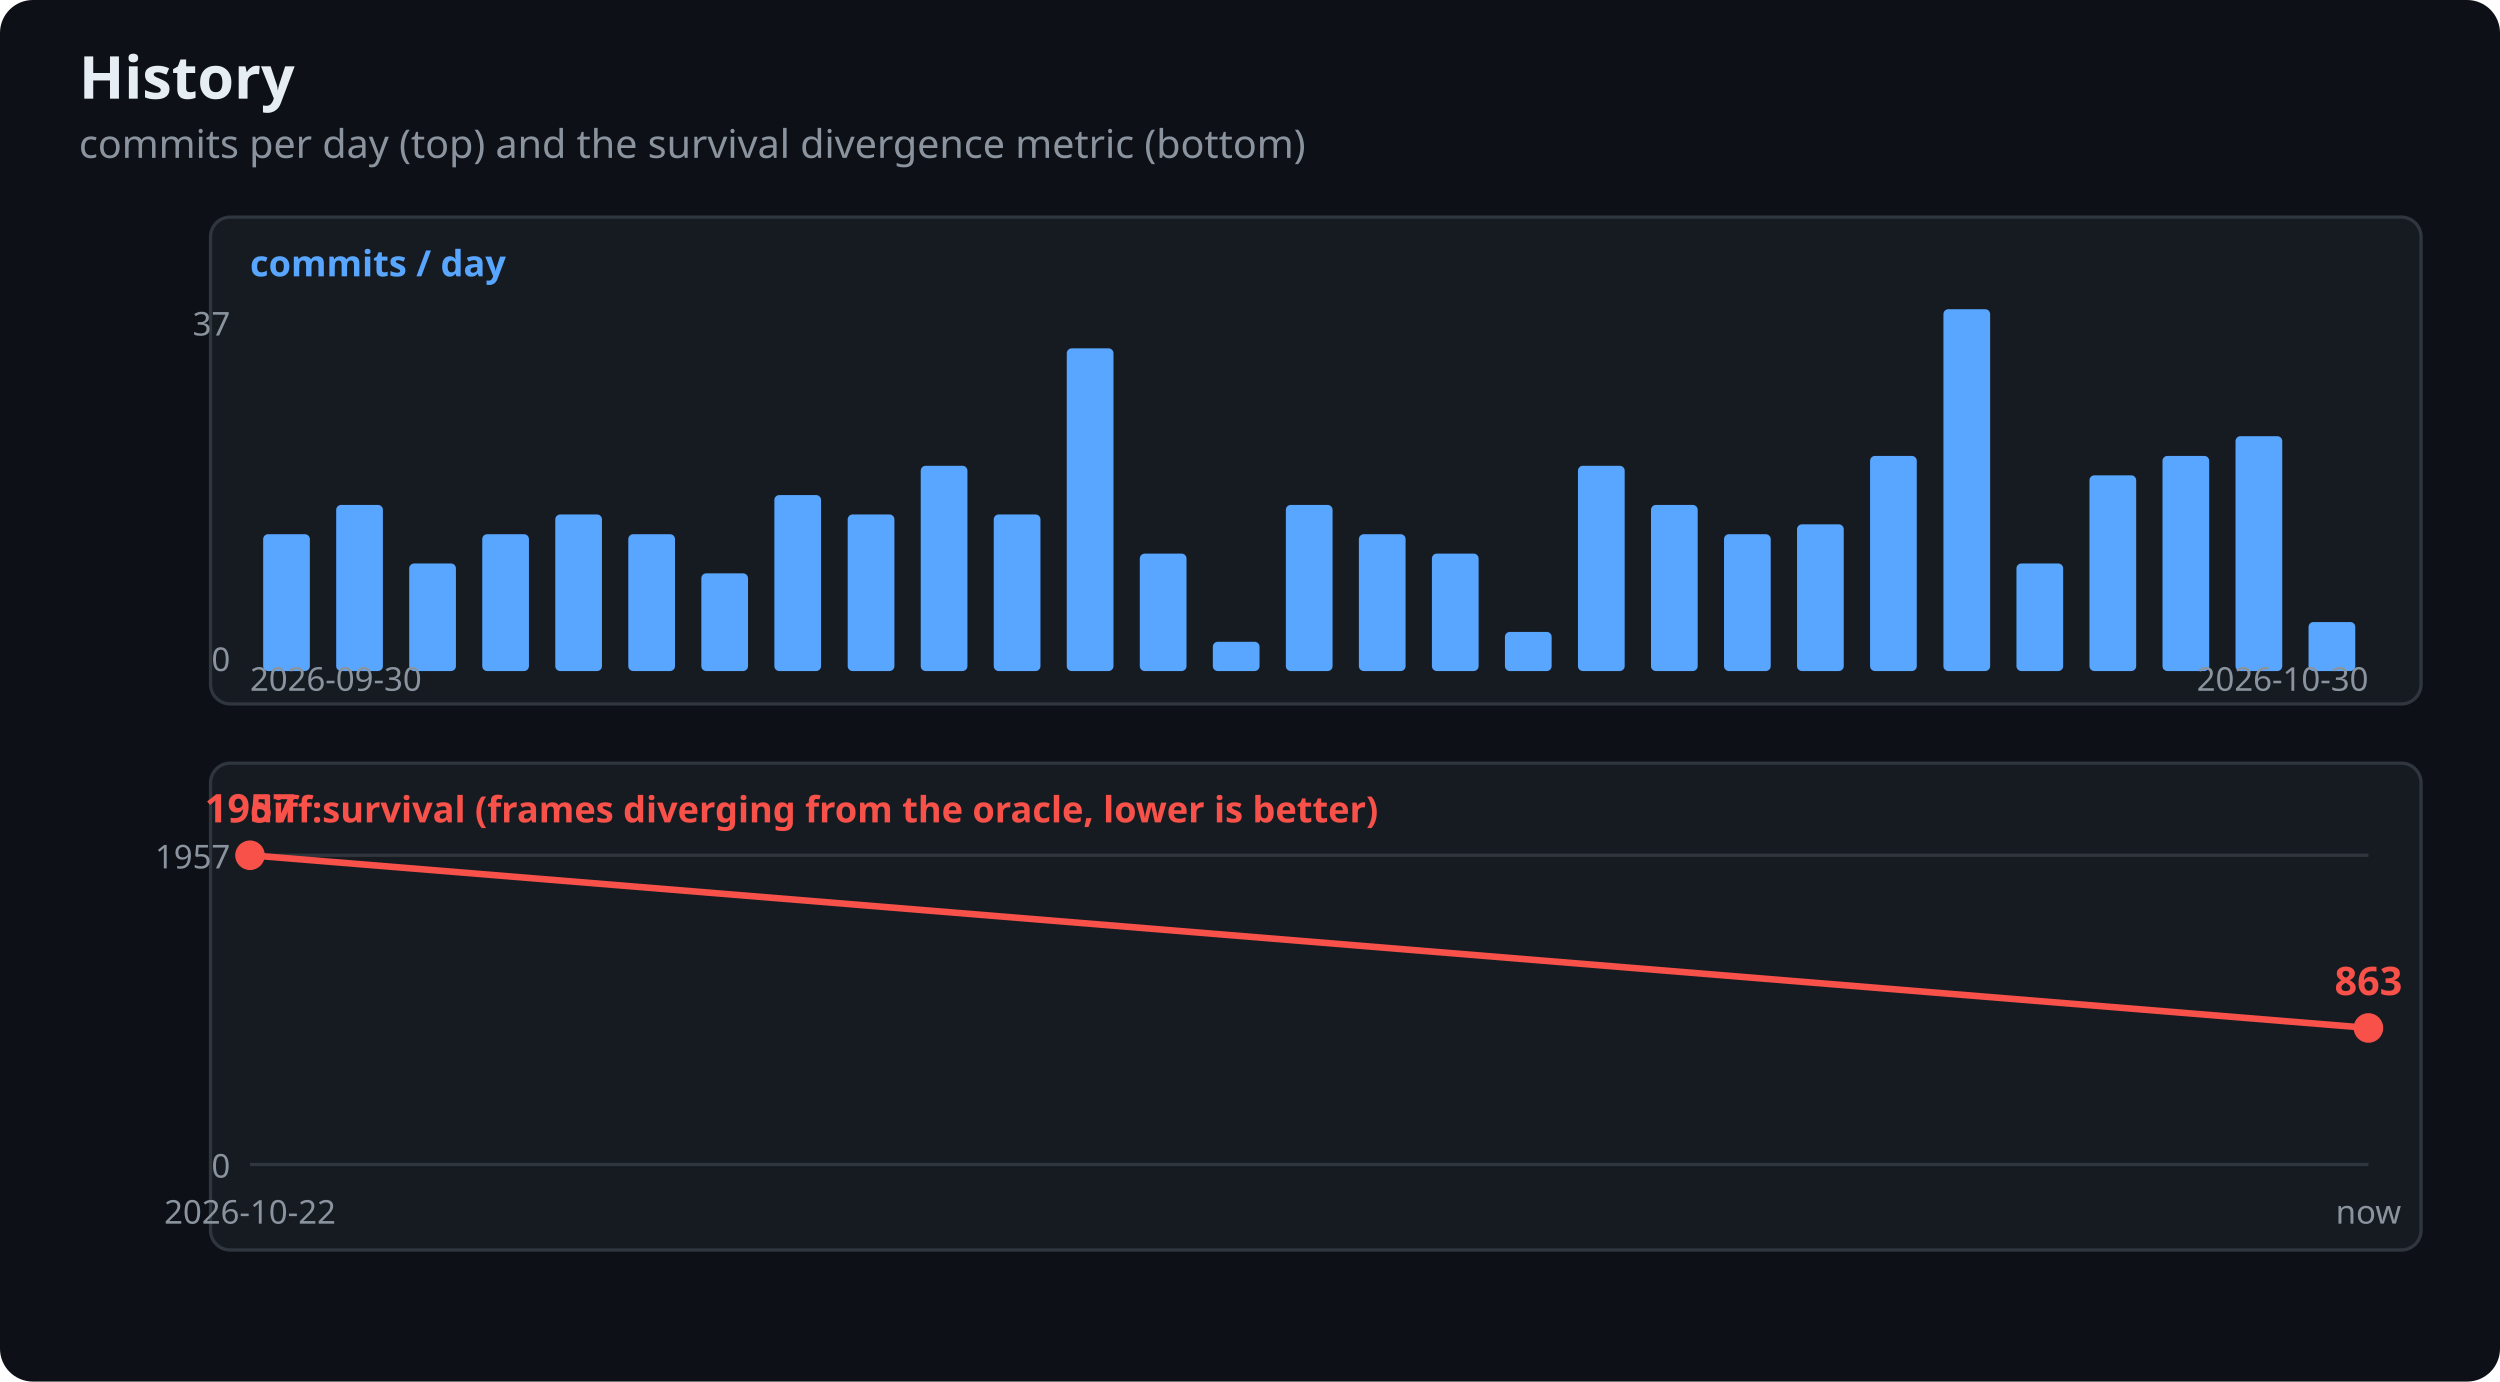
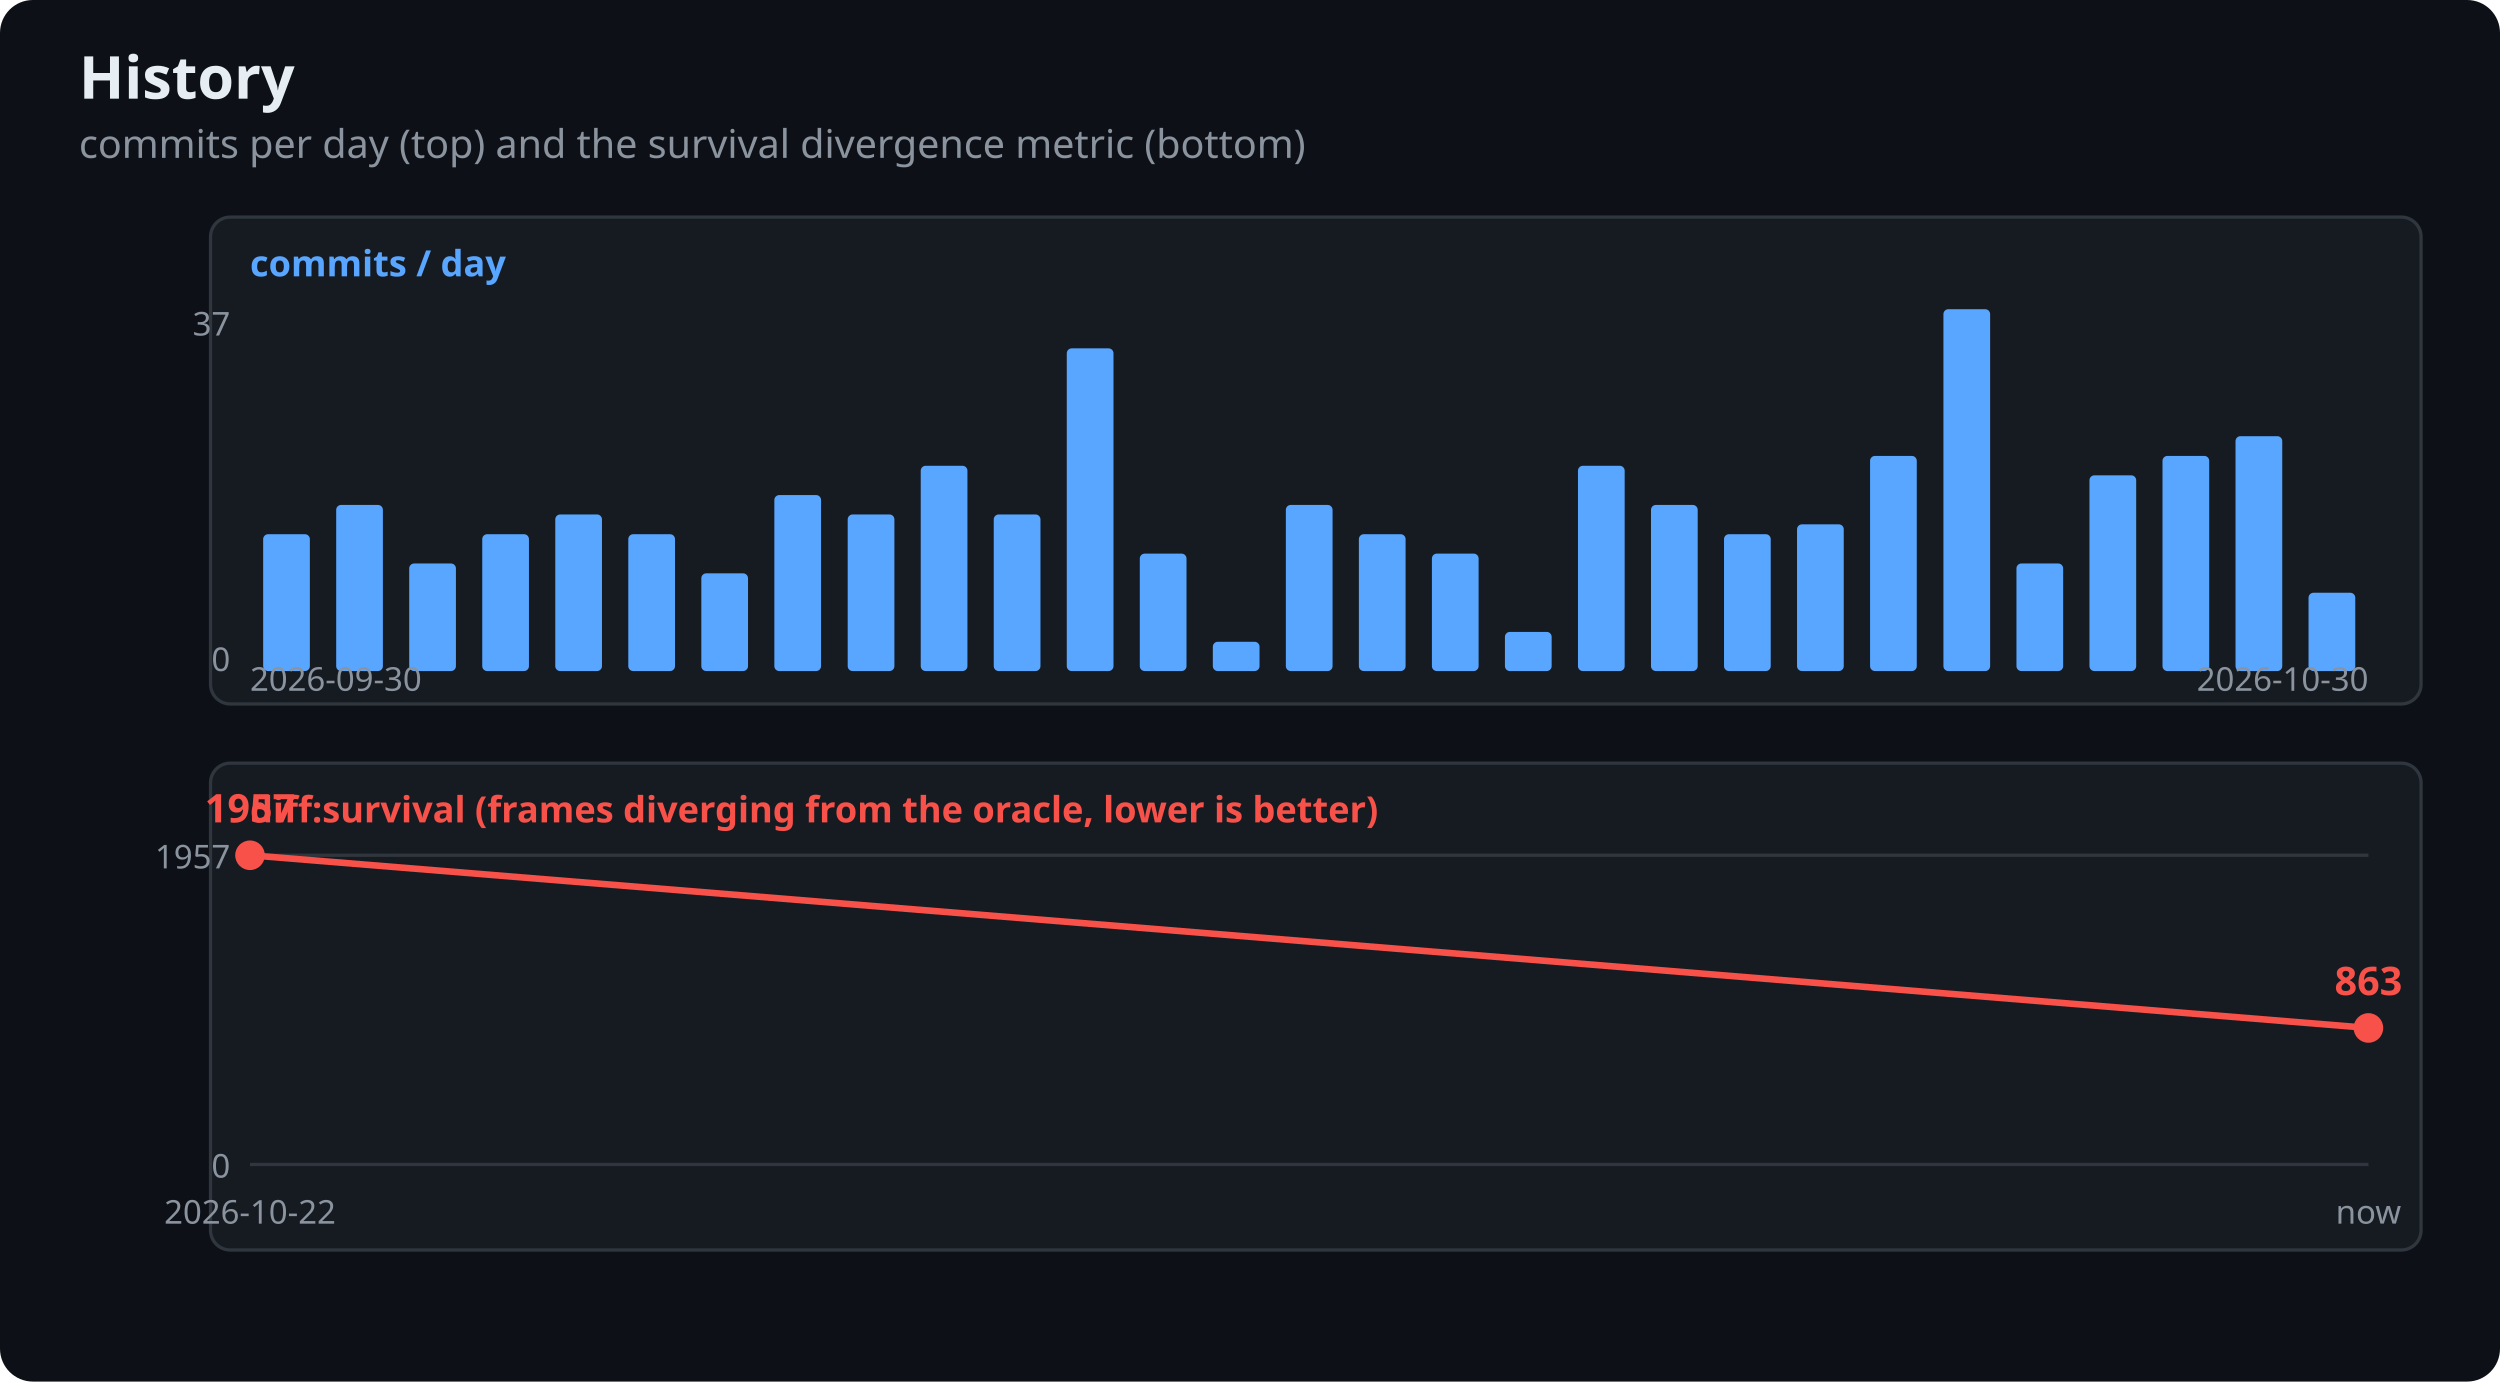
<svg xmlns="http://www.w3.org/2000/svg" width="760" height="420" viewBox="0 0 760 420" font-family="Segoe UI,Ubuntu,sans-serif">
  <rect width="760" height="420" rx="10" fill="#0d1117" />
  <text x="24" y="30" fill="#e6edf3" font-size="18" font-weight="600">History</text>
  <text x="24" y="48" fill="#8b949e" font-size="12">commits per day (top) and the survival divergence metric (bottom)</text>
  <rect x="64" y="66" width="672" height="148" fill="#161b22" stroke="#30363d" rx="6" />
  <text x="76" y="84" fill="#58a6ff" font-size="11" font-weight="600">commits / day</text>
  <rect x="80.0" y="162.4" width="14.2" height="41.6" fill="#58a6ff" rx="1.5" />
  <rect x="102.2" y="153.5" width="14.2" height="50.5" fill="#58a6ff" rx="1.5" />
  <rect x="124.4" y="171.3" width="14.2" height="32.7" fill="#58a6ff" rx="1.5" />
  <rect x="146.6" y="162.4" width="14.2" height="41.6" fill="#58a6ff" rx="1.5" />
  <rect x="168.8" y="156.4" width="14.2" height="47.6" fill="#58a6ff" rx="1.5" />
  <rect x="191.0" y="162.4" width="14.2" height="41.6" fill="#58a6ff" rx="1.5" />
  <rect x="213.2" y="174.3" width="14.2" height="29.7" fill="#58a6ff" rx="1.5" />
  <rect x="235.4" y="150.5" width="14.2" height="53.5" fill="#58a6ff" rx="1.5" />
  <rect x="257.7" y="156.4" width="14.2" height="47.6" fill="#58a6ff" rx="1.5" />
  <rect x="279.9" y="141.6" width="14.2" height="62.4" fill="#58a6ff" rx="1.5" />
  <rect x="302.1" y="156.4" width="14.2" height="47.6" fill="#58a6ff" rx="1.5" />
  <rect x="324.3" y="105.9" width="14.2" height="98.1" fill="#58a6ff" rx="1.5" />
  <rect x="346.5" y="168.3" width="14.2" height="35.7" fill="#58a6ff" rx="1.5" />
  <rect x="368.7" y="195.1" width="14.2" height="8.9" fill="#58a6ff" rx="1.5" />
  <rect x="390.9" y="153.5" width="14.2" height="50.5" fill="#58a6ff" rx="1.5" />
  <rect x="413.1" y="162.4" width="14.2" height="41.6" fill="#58a6ff" rx="1.5" />
  <rect x="435.3" y="168.3" width="14.2" height="35.7" fill="#58a6ff" rx="1.5" />
  <rect x="457.5" y="192.1" width="14.2" height="11.9" fill="#58a6ff" rx="1.5" />
  <rect x="479.7" y="141.6" width="14.2" height="62.4" fill="#58a6ff" rx="1.5" />
  <rect x="501.9" y="153.5" width="14.2" height="50.5" fill="#58a6ff" rx="1.5" />
  <rect x="524.1" y="162.4" width="14.2" height="41.6" fill="#58a6ff" rx="1.5" />
  <rect x="546.3" y="159.4" width="14.2" height="44.6" fill="#58a6ff" rx="1.5" />
  <rect x="568.5" y="138.6" width="14.2" height="65.4" fill="#58a6ff" rx="1.5" />
  <rect x="590.8" y="94.0" width="14.2" height="110.0" fill="#58a6ff" rx="1.5" />
  <rect x="613.0" y="171.3" width="14.2" height="32.7" fill="#58a6ff" rx="1.5" />
  <rect x="635.2" y="144.5" width="14.2" height="59.5" fill="#58a6ff" rx="1.5" />
  <rect x="657.4" y="138.6" width="14.2" height="65.4" fill="#58a6ff" rx="1.5" />
  <rect x="679.6" y="132.6" width="14.2" height="71.4" fill="#58a6ff" rx="1.5" />
-   <rect x="701.8" y="189.1" width="14.2" height="14.9" fill="#58a6ff" rx="1.5" />
+   <rect x="701.8" y="180.2" width="14.2" height="23.8" fill="#58a6ff" rx="1.5" />
  <text x="70" y="102" fill="#8b949e" font-size="10" text-anchor="end">37</text>
  <text x="70" y="204" fill="#8b949e" font-size="10" text-anchor="end">0</text>
  <text x="76" y="210" fill="#8b949e" font-size="10">2026-09-30</text>
  <text x="720" y="210" fill="#8b949e" font-size="10" text-anchor="end">2026-10-30</text>
  <rect x="64" y="232" width="672" height="148" fill="#161b22" stroke="#30363d" rx="6" />
  <text x="76" y="250" fill="#f85149" font-size="11" font-weight="600">diff:survival (frames diverging from the oracle, lower is better)</text>
  <line x1="76" y1="354.0" x2="720" y2="354.0" stroke="#30363d" stroke-width="1" />
  <text x="70" y="358.0" fill="#8b949e" font-size="10" text-anchor="end">0</text>
  <line x1="76" y1="260.0" x2="720" y2="260.0" stroke="#30363d" stroke-width="1" />
  <text x="70" y="264.0" fill="#8b949e" font-size="10" text-anchor="end">1957</text>
  <circle cx="76.0" cy="260.0" r="4.5" fill="#f85149" />
  <text x="76.0" y="250.0" fill="#f85149" font-size="12" font-weight="600" text-anchor="middle">1957</text>
  <text x="76.0" y="372" fill="#8b949e" font-size="10" text-anchor="middle">2026-10-22</text>
  <circle cx="720.0" cy="312.5" r="4.5" fill="#f85149" />
  <text x="720.0" y="302.5" fill="#f85149" font-size="12" font-weight="600" text-anchor="middle">863</text>
  <text x="720.0" y="372" fill="#8b949e" font-size="10" text-anchor="middle">now</text>
  <polyline points="76.0,260.0 720.0,312.5" fill="none" stroke="#f85149" stroke-width="2" />
</svg>
